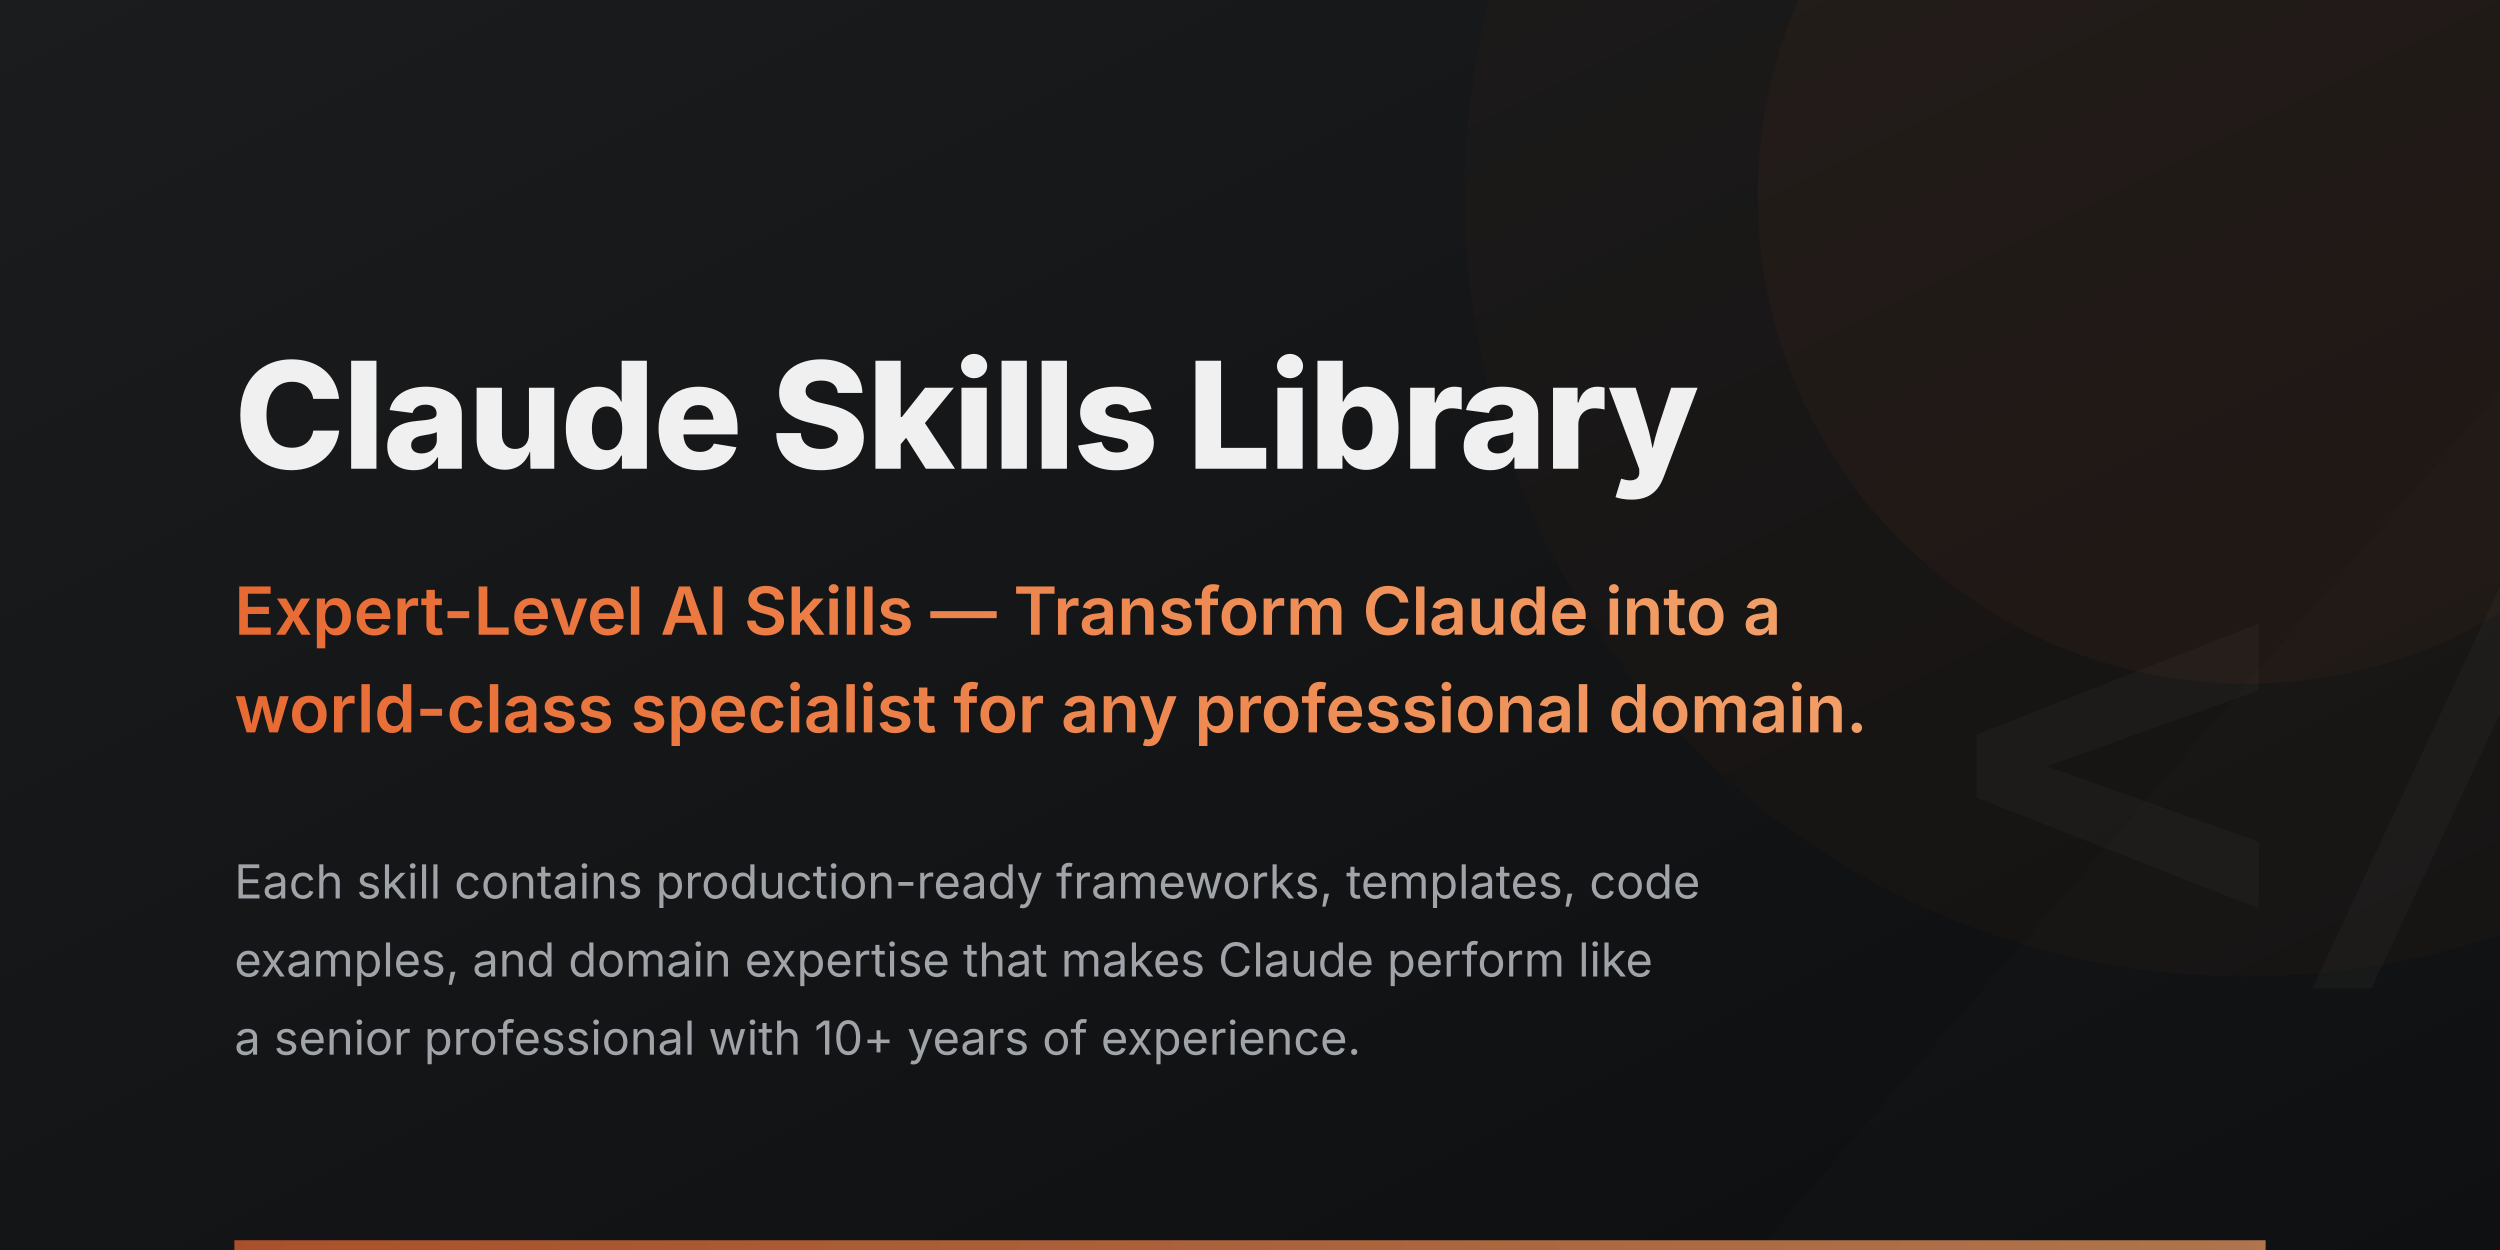
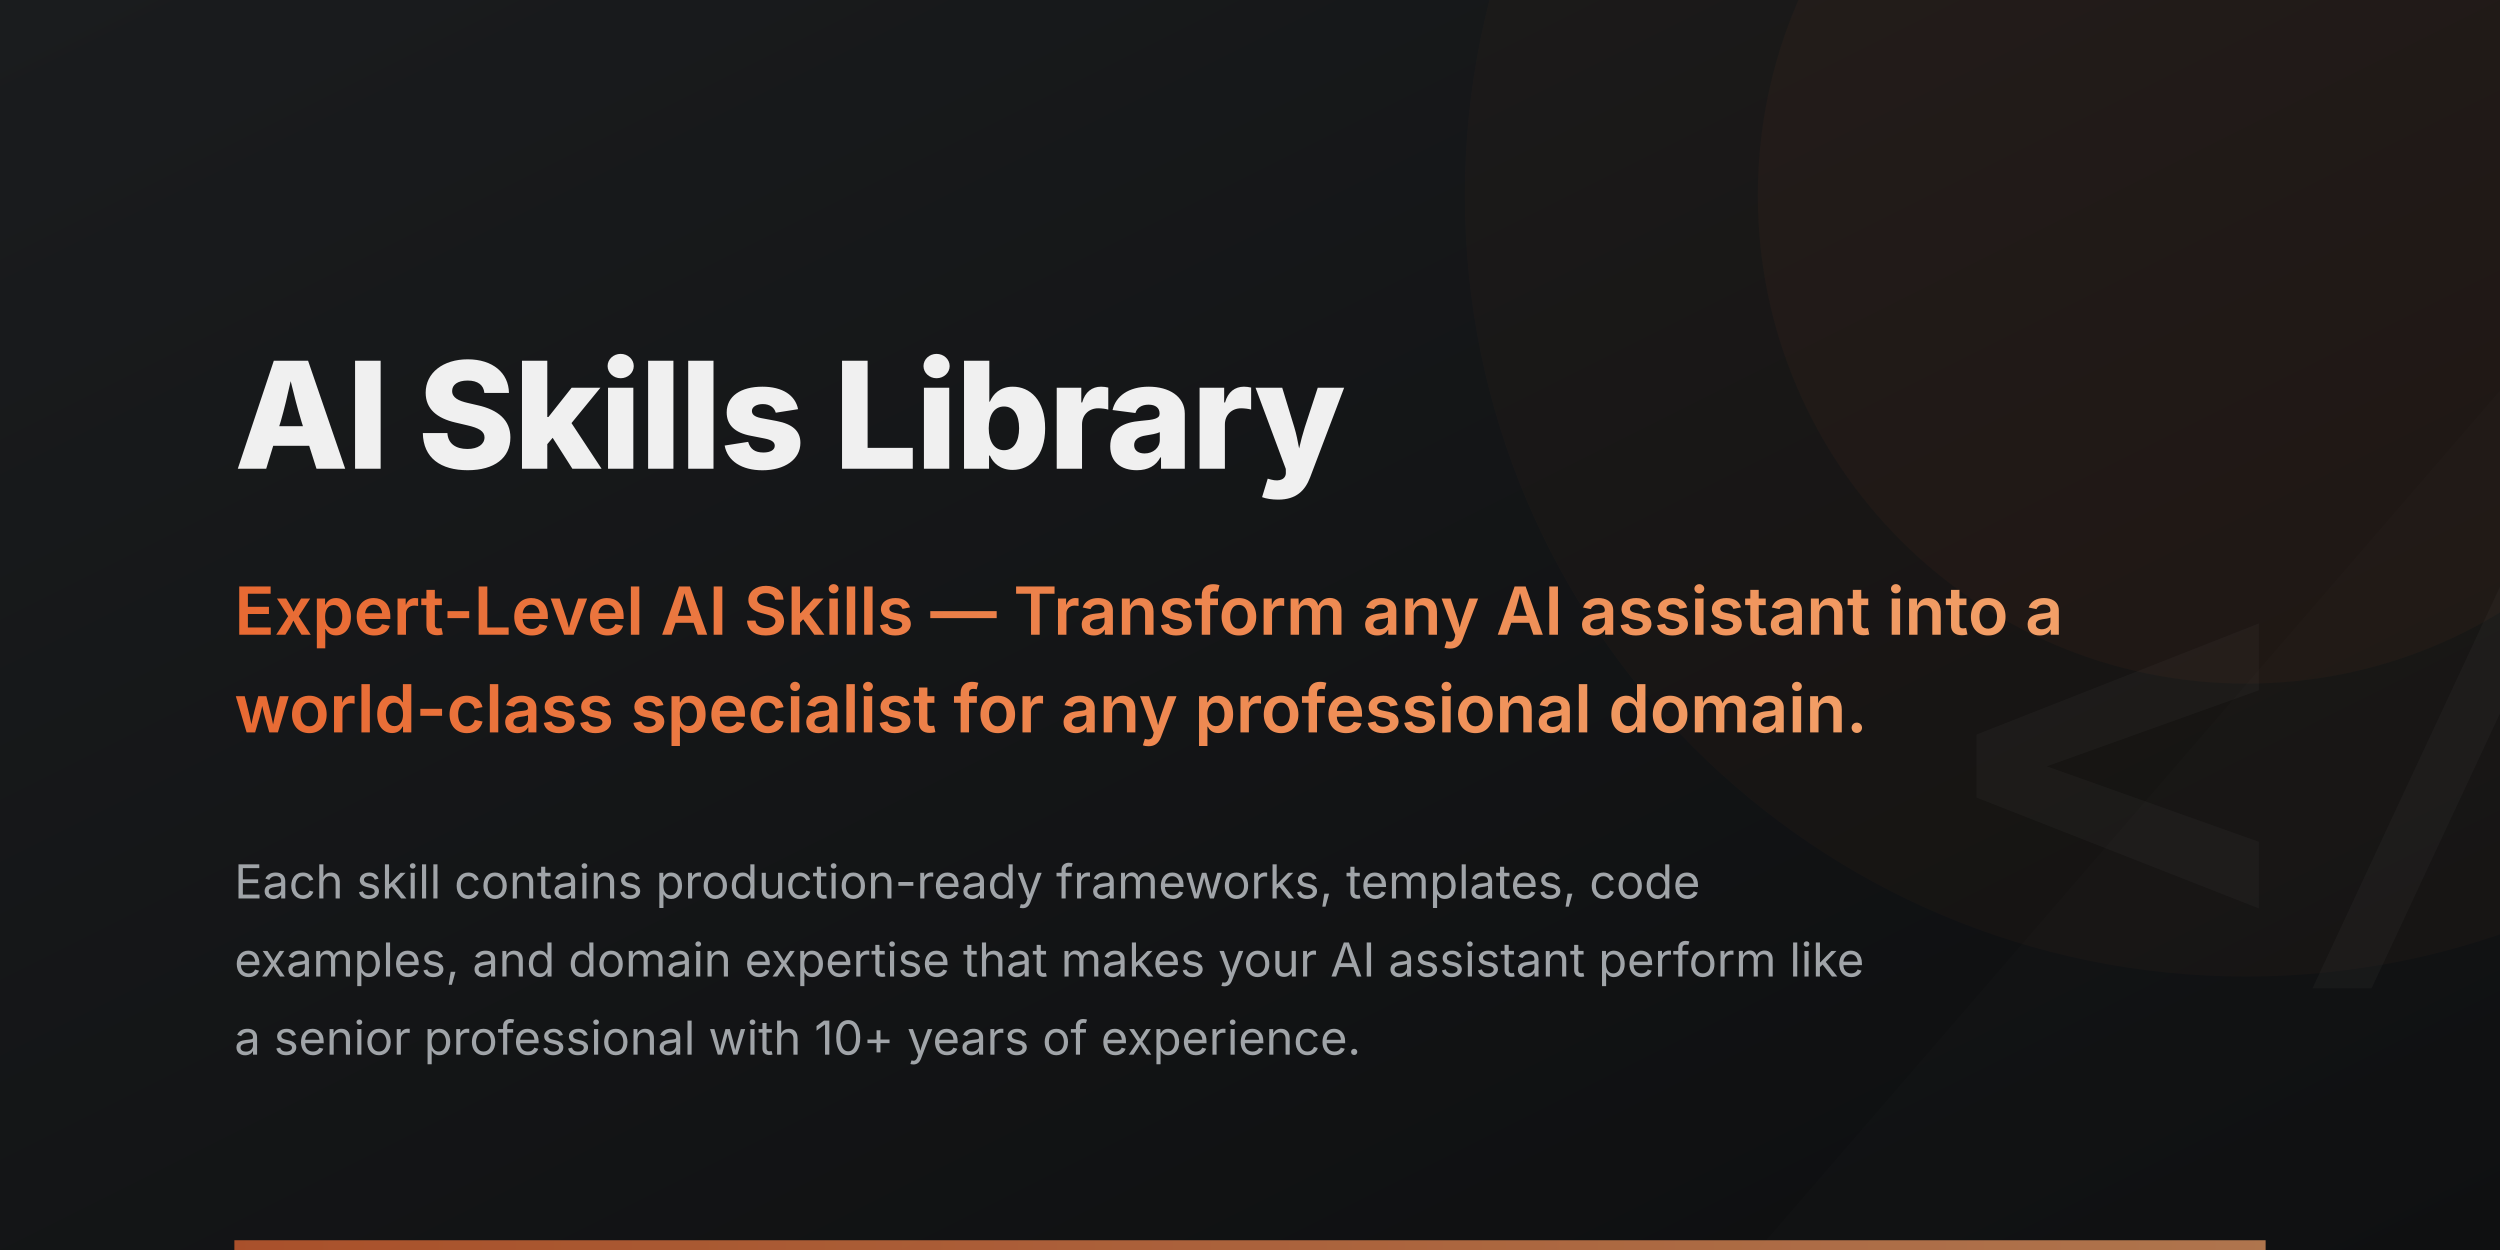
<svg xmlns="http://www.w3.org/2000/svg" viewBox="0 0 1280 640" width="1280" height="640">
  <defs>
    <linearGradient id="bgGradient" x1="0%" y1="0%" x2="100%" y2="100%">
      <stop offset="0%" stop-color="#1A1C1E" />
      <stop offset="100%" stop-color="#0D0E0F" />
    </linearGradient>
    <linearGradient id="accentGradient" x1="0%" y1="0%" x2="100%" y2="0%">
      <stop offset="0%" stop-color="#E86A33" />
      <stop offset="100%" stop-color="#F29F67" />
    </linearGradient>
  </defs>
  <rect width="1280" height="640" fill="url(#bgGradient)" />
  <circle cx="1150" cy="100" r="400" fill="#E86A33" opacity="0.03" />
  <circle cx="1150" cy="100" r="250" fill="#E86A33" opacity="0.04" />
  <path d="M 900 640 L 1280 200 L 1280 640 Z" fill="#ffffff" opacity="0.01" />
  <text x="1000" y="480" font-family="monospace" font-weight="bold" font-size="280" fill="#ffffff" opacity="0.03">&lt;/&gt;</text>
  <text x="120" y="240" font-family="system-ui, -apple-system, sans-serif" font-weight="800" font-size="76" fill="#F0F0F0" letter-spacing="-1">
-     Claude Skills Library
+     AI Skills Library
  </text>
  <text x="120" y="325" font-family="system-ui, -apple-system, sans-serif" font-weight="600" font-size="34" fill="url(#accentGradient)">
-     Expert-Level AI Skills — Transform Claude into a
+     Expert-Level AI Skills — Transform any AI assistant into a
  </text>
  <text x="120" y="375" font-family="system-ui, -apple-system, sans-serif" font-weight="600" font-size="34" fill="url(#accentGradient)">
    world-class specialist for any professional domain.
  </text>
  <text x="120" y="460" font-family="system-ui, -apple-system, sans-serif" font-size="24" fill="#A0A4A8" font-weight="400">
    Each skill contains production-ready frameworks, templates, code
  </text>
  <text x="120" y="500" font-family="system-ui, -apple-system, sans-serif" font-size="24" fill="#A0A4A8" font-weight="400">
-     examples, and domain expertise that makes Claude perform like
+     examples, and domain expertise that makes your AI assistant perform like
  </text>
  <text x="120" y="540" font-family="system-ui, -apple-system, sans-serif" font-size="24" fill="#A0A4A8" font-weight="400">
    a senior professional with 10+ years of experience.
  </text>
  <rect x="120" y="635" width="1040" height="5" fill="url(#accentGradient)" opacity="0.7" />
</svg>
